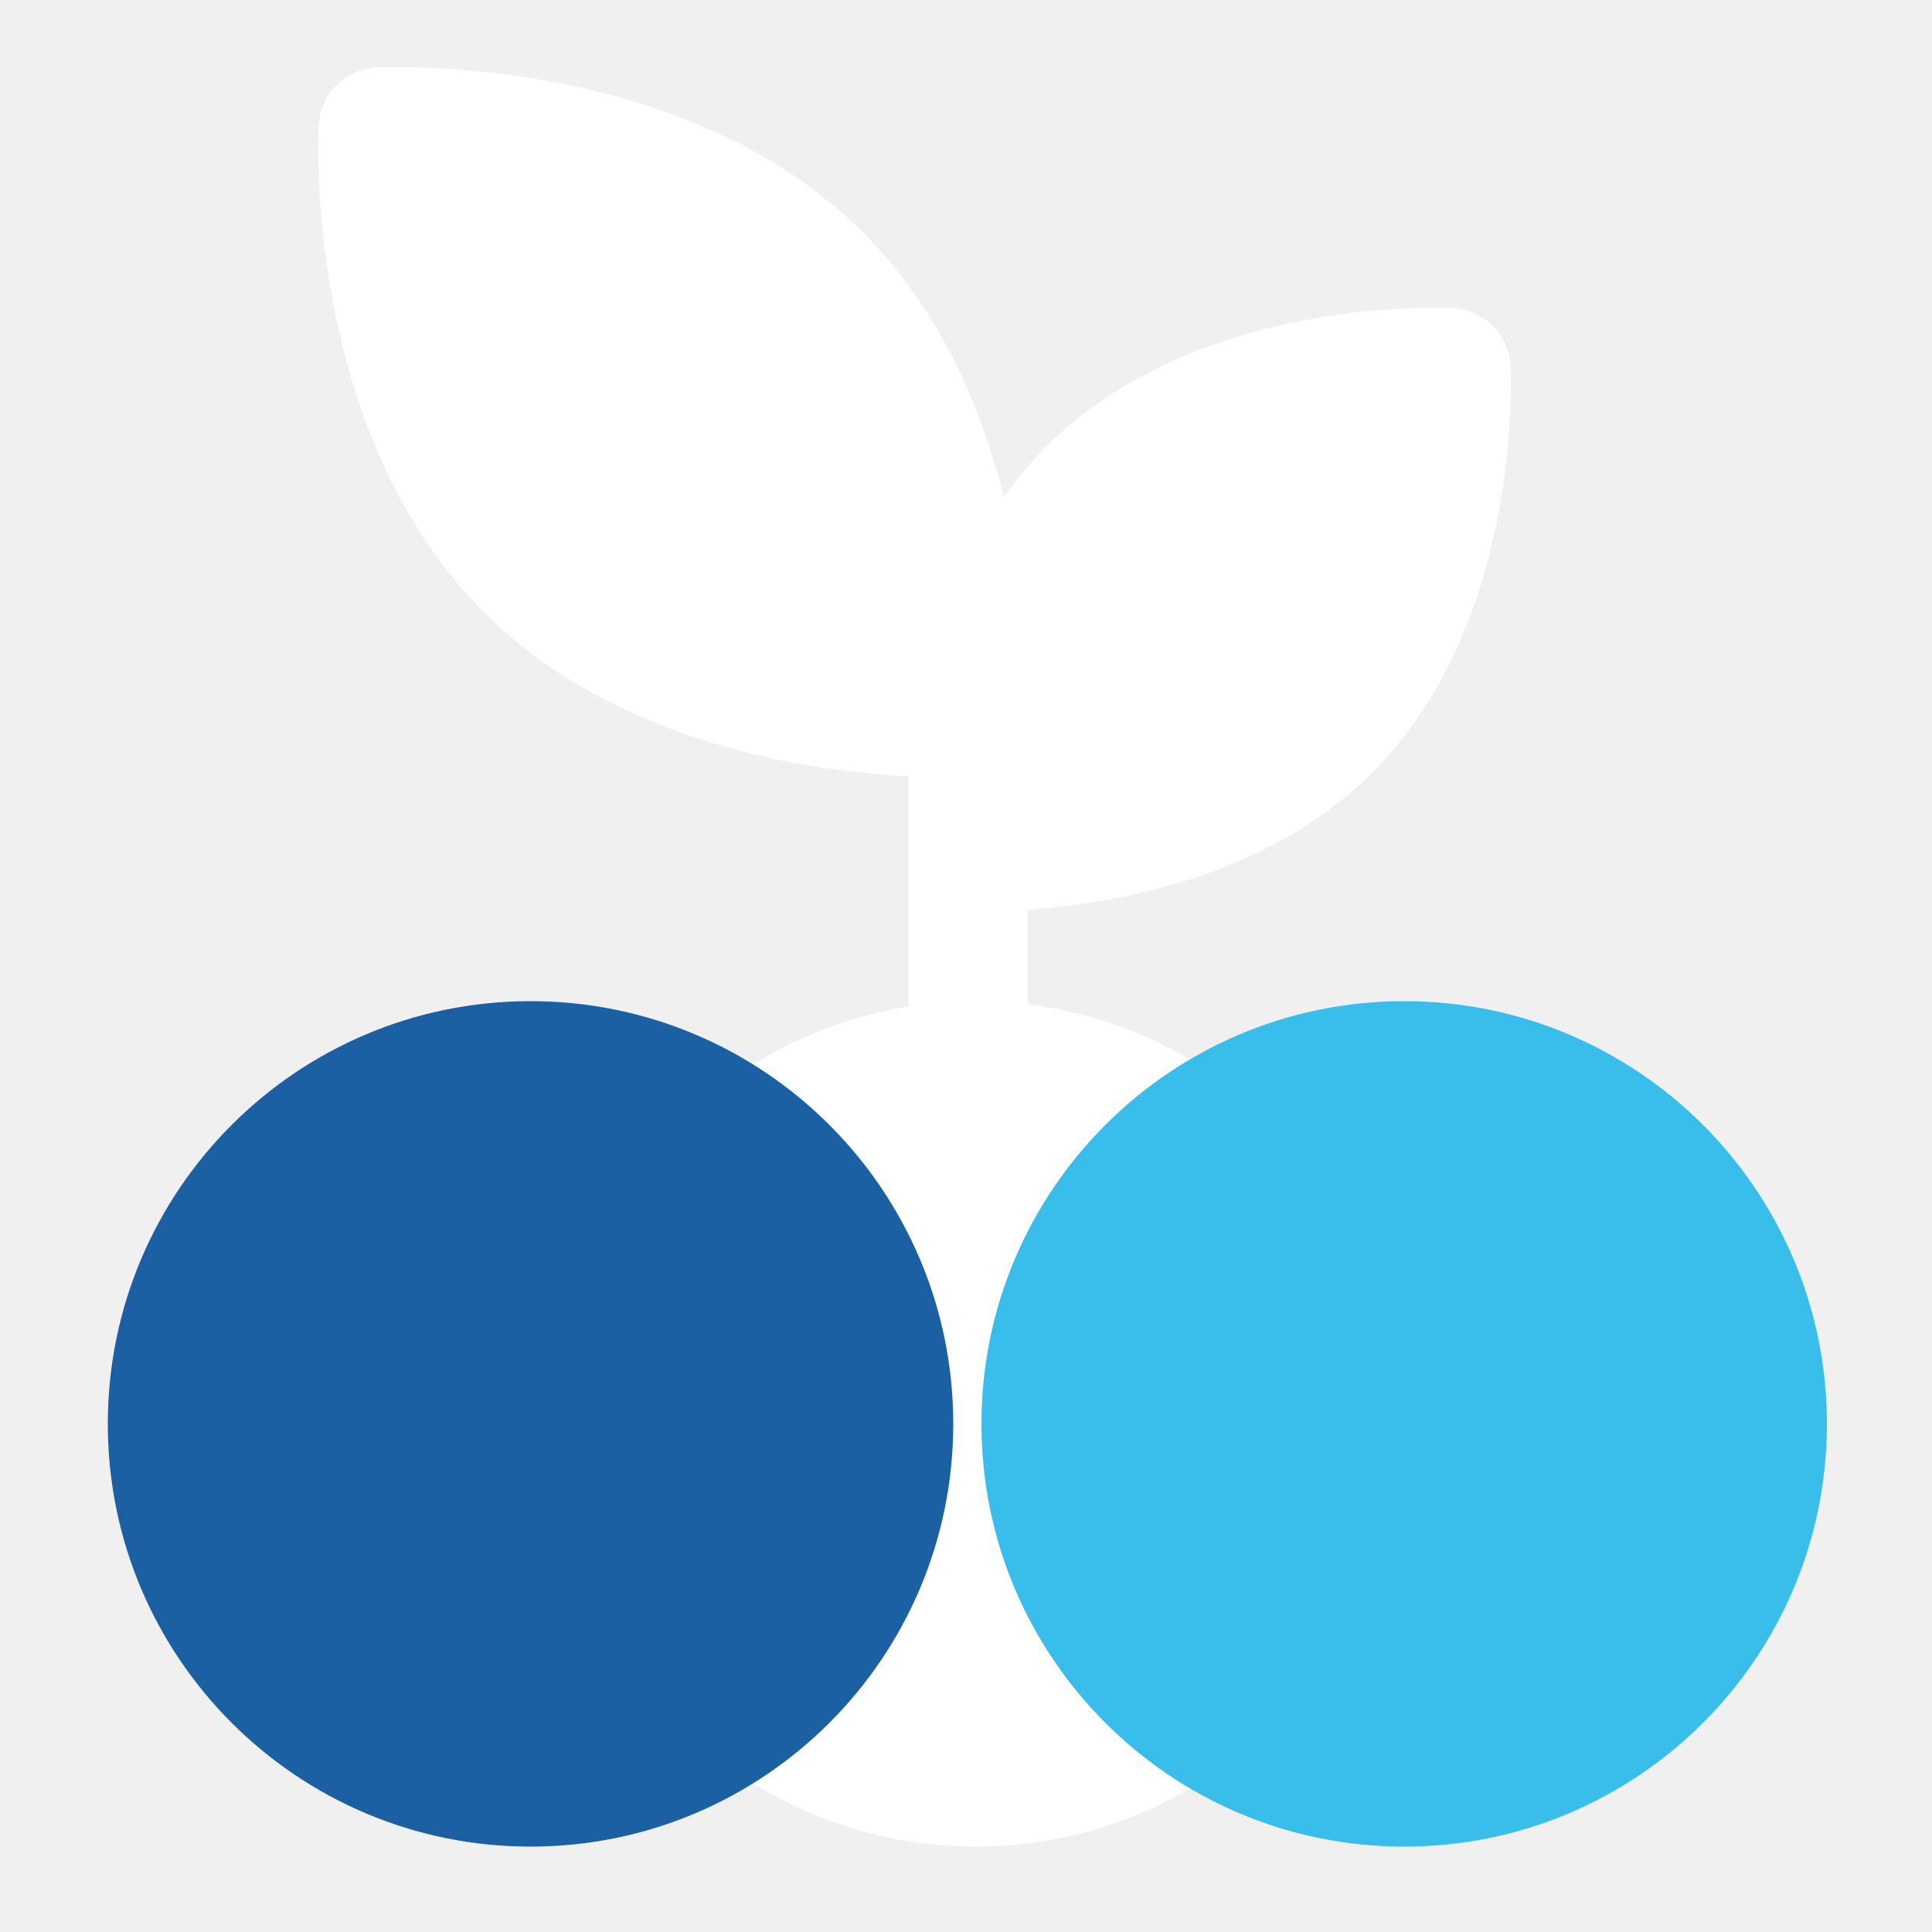
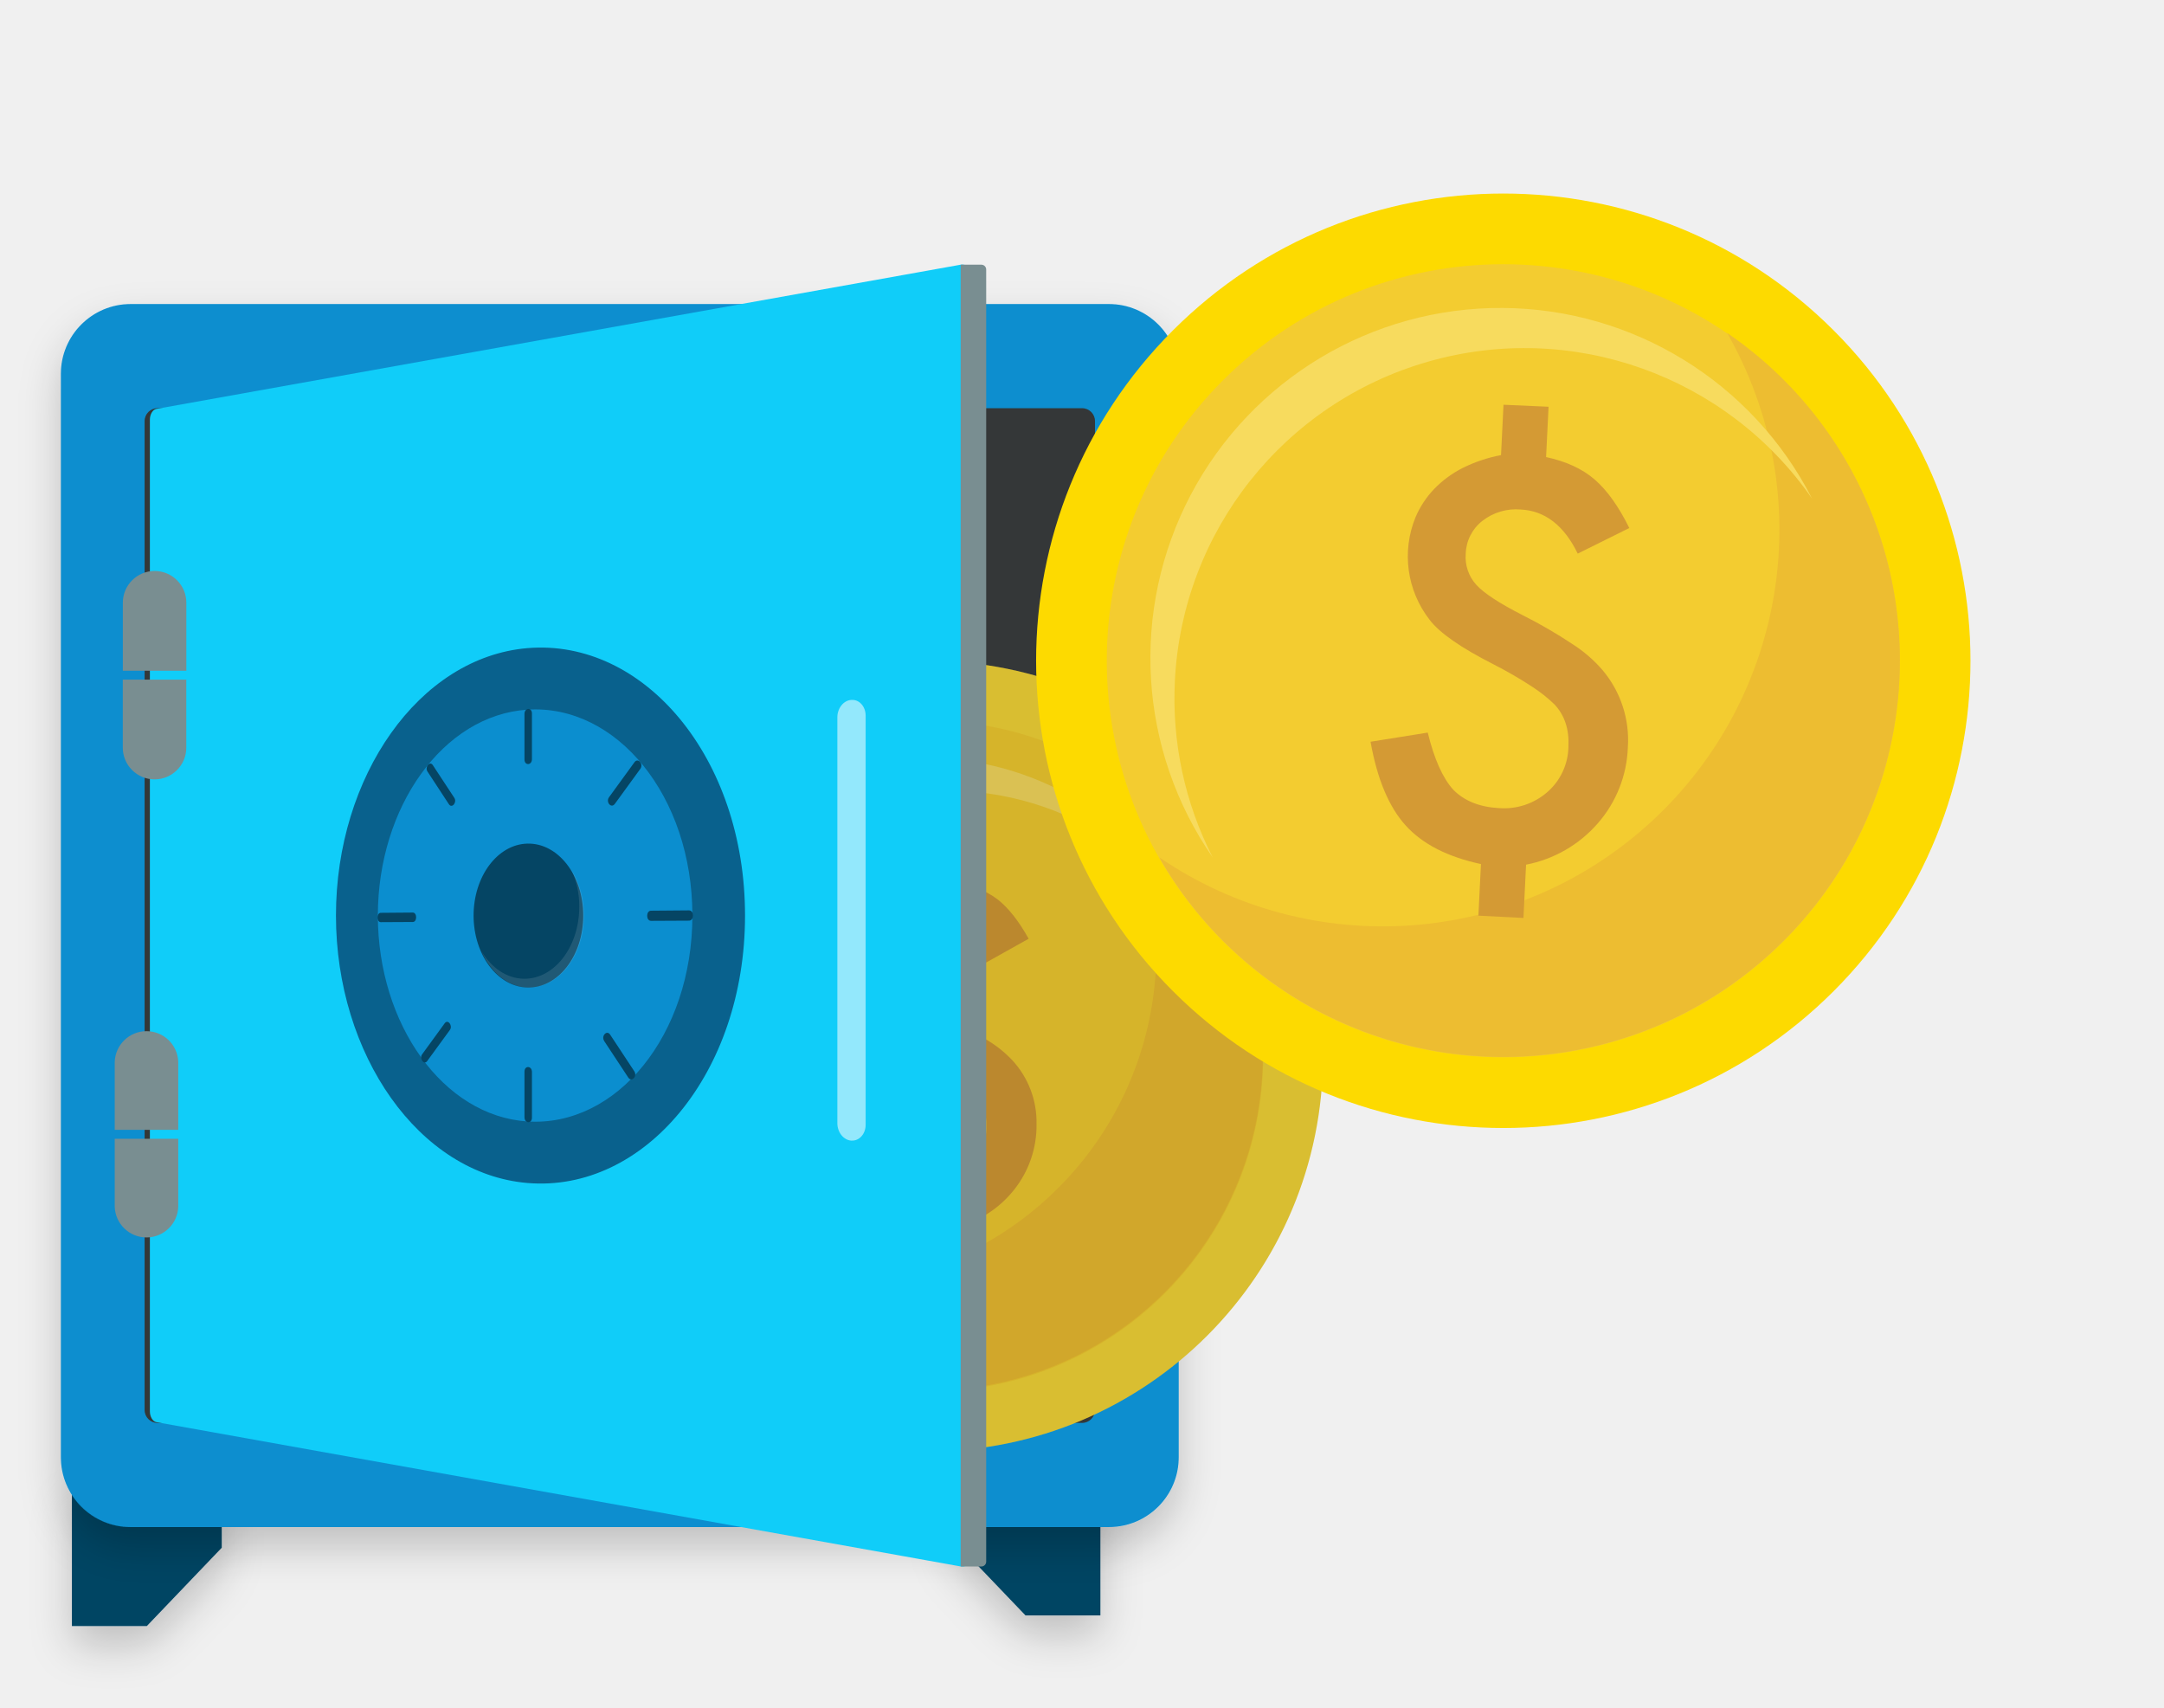
- <svg xmlns="http://www.w3.org/2000/svg" version="1.1" x="0px" y="0px" viewBox="0 0 500 500" style="enable-background:new 0 0 500 500;" xml:space="preserve">
-   <style type="text/css">
- 	.st0{fill:#FFFFFF;}
- 	.st1{fill:#39BEEC;}
- 	.st2{fill:#1B60A3;}
- </style>
-   <g id="Layer_3">
- </g>
-   <g id="Layer_4_1_">
- </g>
-   <g id="Layer_2">
-     <path class="st0" d="M266,330.6v-95.2c22.1-1.5,61.8-8.1,89.1-35.4C394.1,161,391,97.2,390.9,94.5c-0.4-7.9-6.8-14.2-14.7-14.7   c-2.7-0.2-66.5-3.2-105.4,35.7c-4.1,4.1-7.8,8.6-11,13.2c-5.7-22.9-16.4-48.5-36.4-68.5c-46.5-46.5-123-42.8-126.2-42.7   c-7.9,0.4-14.2,6.8-14.7,14.7c-0.2,3.2-3.8,79.7,42.7,126.2c34.1,34.1,84.2,41.2,109.9,42.5v129.7c5.1-0.6,10.3-0.9,15.5-0.9   C255.7,329.8,260.9,330.1,266,330.6L266,330.6z" />
-   </g>
-   <g id="Layer_1">
-     <circle class="st0" cx="252.5" cy="368.5" r="109.4" />
-     <circle class="st1" cx="363.4" cy="368.5" r="109.4" />
-     <circle class="st2" cx="137.3" cy="368.5" r="109.4" />
+ <svg xmlns="http://www.w3.org/2000/svg" width="639.926" height="504.803" viewBox="0 0 639.926 504.803">
+   <defs>
+     <filter id="Path_1144" x="3.261" y="426.601" width="80.314" height="78.202" filterUnits="userSpaceOnUse">
+       <feOffset dy="6" input="SourceAlpha" />
+       <feGaussianBlur stdDeviation="6" result="blur" />
+       <feFlood flood-opacity="0.2" />
+       <feComposite operator="in" in2="blur" />
+       <feComposite in="SourceGraphic" />
+     </filter>
+     <filter id="Path_1145" x="263.088" y="423.447" width="80.314" height="78.202" filterUnits="userSpaceOnUse">
+       <feOffset dy="6" input="SourceAlpha" />
+       <feGaussianBlur stdDeviation="6" result="blur-2" />
+       <feFlood flood-opacity="0.2" />
+       <feComposite operator="in" in2="blur-2" />
+       <feComposite in="SourceGraphic" />
+     </filter>
+     <filter id="Rectangle_258" x="0" y="77.904" width="366.565" height="397.628" filterUnits="userSpaceOnUse">
+       <feOffset dy="6" input="SourceAlpha" />
+       <feGaussianBlur stdDeviation="6" result="blur-3" />
+       <feFlood flood-opacity="0.2" />
+       <feComposite operator="in" in2="blur-3" />
+       <feComposite in="SourceGraphic" />
+     </filter>
+   </defs>
+   <g id="Layer_2" data-name="Layer 2" transform="translate(18 102.56)">
+     <g id="Layer_3" data-name="Layer 3" transform="translate(0 -102.56)">
+       <g transform="matrix(1, 0, 0, 1, -18, 0)" filter="url(#Path_1144)">
+         <path id="Path_1144-2" data-name="Path 1144" d="M26.727,547.222H4.57v-42.2H48.884v19.039Z" transform="translate(16.69 -66.42)" fill="#054564" />
+       </g>
+       <g transform="matrix(1, 0, 0, 1, -18, 0)" filter="url(#Path_1145)">
+         <path id="Path_1145-2" data-name="Path 1145" d="M390.837,542.8h22.157V500.6H368.68v19.039Z" transform="translate(-87.59 -65.15)" fill="#054564" />
+       </g>
+       <g transform="matrix(1, 0, 0, 1, -18, 0)" filter="url(#Rectangle_258)">
+         <rect id="Rectangle_258-2" data-name="Rectangle 258" width="330.565" height="361.628" rx="20.63" transform="translate(18 89.9)" fill="#0b8ecf" />
+       </g>
+       <rect id="Rectangle_259" data-name="Rectangle 259" width="281.042" height="300.037" rx="3.82" transform="translate(24.762 120.695)" fill="#343738" />
+       <circle id="Ellipse_27" data-name="Ellipse 27" cx="116.894" cy="116.894" r="116.894" transform="translate(139.436 195.38)" fill="#f6d738" />
+       <circle id="Ellipse_28" data-name="Ellipse 28" cx="99.204" cy="99.204" r="99.204" transform="translate(157.126 213.07)" fill="#f3cc30" />
+       <path id="Path_1146" data-name="Path 1146" d="M377.6,209.34A99.189,99.189,0,0,1,242.07,347.328,99.189,99.189,0,1,0,377.6,209.34Z" transform="translate(-69.33 18.266)" fill="#edbd31" />
+       <path id="Path_1147" data-name="Path 1147" d="M241.945,301.673A87.565,87.565,0,0,1,398.935,248.3a87.579,87.579,0,1,0-145.352,97.049,87.186,87.186,0,0,1-11.639-43.672Z" transform="translate(-67.436 19.678)" fill="#f7db5e" />
+       <path id="Path_1148" data-name="Path 1148" d="M354.494,238.26v12.659a26.719,26.719,0,0,1,12.445,5q4.831,3.775,9.22,11.674l-12.574,7.029Q357.912,264.3,348.756,264.3a13.558,13.558,0,0,0-9.412,3.354,10.783,10.783,0,0,0-3.746,8.385,10.326,10.326,0,0,0,3.033,7.607q2.969,2.961,12,7.029a119.771,119.771,0,0,1,12.895,6.672,34.324,34.324,0,0,1,7.671,6.03,26.981,26.981,0,0,1,7.293,19.024,30.463,30.463,0,0,1-6.579,19.338,31.8,31.8,0,0,1-17.412,11.225v13.344H343.212V353.363q-12.645-2.069-19.267-8.706t-9.8-20.5l14.172-2.969q2.9,9.8,7.093,13.994,4.389,4,11.674,4a16.477,16.477,0,0,0,11.867-4.581,15.464,15.464,0,0,0,4.7-11.667,13.751,13.751,0,0,0-3.932-10.254,36.221,36.221,0,0,0-5.9-4.224,100.756,100.756,0,0,0-9.99-5.124q-12.509-5.609-16.413-10.319a24.426,24.426,0,0,1-6.237-16.827,24.726,24.726,0,0,1,1.484-8.642,23.734,23.734,0,0,1,4.282-7.257,26.624,26.624,0,0,1,6.936-5.637,37.035,37.035,0,0,1,9.348-3.739V238.26Z" transform="translate(-89.972 9.983)" fill="#d49a34" />
+       <circle id="Ellipse_29" data-name="Ellipse 29" cx="116.894" cy="116.894" r="116.894" transform="translate(91.021 312.277) rotate(-45)" opacity="0.12" />
+       <circle id="Ellipse_30" data-name="Ellipse 30" cx="138.154" cy="138.154" r="138.154" transform="translate(231.165 195.38) rotate(-45)" fill="#fdda00" />
+       <circle id="Ellipse_31" data-name="Ellipse 31" cx="117.255" cy="117.255" r="117.255" transform="translate(260.721 195.38) rotate(-45)" fill="#f3cc30" />
+       <path id="Path_1149" data-name="Path 1149" d="M448.307,71.61A117.269,117.269,0,0,1,280.35,226.644,117.262,117.262,0,1,0,448.307,71.61Z" transform="translate(44.421 26.831)" fill="#edbd31" />
+       <path id="Path_1150" data-name="Path 1150" d="M283.768,170.991A103.514,103.514,0,0,1,472.19,117.056,103.514,103.514,0,1,0,294.971,223.188a103.047,103.047,0,0,1-11.2-52.2Z" transform="translate(45.658 30.362)" fill="#f7db5e" />
+       <path id="Path_1151" data-name="Path 1151" d="M425.4,103.589l-.731,14.884q8.91,1.9,14.4,6.664t10.209,14.309l-15.25,7.571q-6.089-12.516-16.914-13.044a16.142,16.142,0,0,0-11.305,3.383,12.733,12.733,0,0,0-4.9,9.675,12.178,12.178,0,0,0,3.139,9.228q3.329,3.674,13.748,8.992a140.569,140.569,0,0,1,14.837,8.626,40.675,40.675,0,0,1,8.714,7.564,32.056,32.056,0,0,1,7.5,22.881,35.993,35.993,0,0,1-8.89,22.448,37.482,37.482,0,0,1-21.21,12.219l-.771,15.757-13.322-.677.751-15.257q-14.8-3.173-22.252-11.4T372.76,202.644l16.914-2.706q2.862,11.732,7.564,16.914,4.946,4.973,13.531,5.413a19.436,19.436,0,0,0,14.269-4.736A18.143,18.143,0,0,0,431.276,204q.365-7.53-4.059-12.327a43.069,43.069,0,0,0-6.718-5.331,120.615,120.615,0,0,0-11.461-6.63q-14.445-7.347-18.815-13.132a30.506,30.506,0,0,1-4.154-30.344,27.921,27.921,0,0,1,5.48-8.315,31.675,31.675,0,0,1,8.511-6.258,43.86,43.86,0,0,1,11.285-3.775L412.075,103Z" transform="translate(14.532 16.678)" fill="#d49a34" />
+       <path id="Path_1152" data-name="Path 1152" d="M276.65,384.948,38.788,342.282c-1.049-.186-1.9-1.6-1.9-3.154V45.841c0-1.556.849-2.969,1.9-3.154L276.65.043c1.734-.307,3.147,1.063,3.147,3.076V381.872C279.8,383.913,278.384,385.255,276.65,384.948Z" transform="translate(-10.566 78.222)" fill="#10cdf9" />
+       <path id="Path_1153" data-name="Path 1153" d="M234.968,237.947c0,46.648-29.857,81.97-64.338,79.08-32.112-2.69-56.631-38.02-56.631-79.08s24.49-76.354,56.631-79.073C205.112,155.984,234.968,191.3,234.968,237.947Z" transform="translate(-32.65 32.767)" fill="#09618d" />
+       <path id="Path_1154" data-name="Path 1154" d="M224.37,245.287c0,35.359-22.443,62.575-48.767,60.884-24.976-1.613-44.243-28.829-44.243-60.884s19.267-59.271,44.243-60.877C201.927,182.719,224.37,209.935,224.37,245.287Z" transform="translate(-37.622 25.427)" fill="#0b8ecf" />
+       <path id="Path_1155" data-name="Path 1155" d="M203.456,261.211c0,11.96-7.457,21.486-16.491,21.279-8.87-.2-15.935-9.726-15.935-21.279s7.065-21.072,15.935-21.272C195.984,239.732,203.456,249.258,203.456,261.211Z" transform="translate(-48.984 9.503)" fill="#054564" />
+       <path id="Path_1156" data-name="Path 1156" d="M200.951,250.87a26.217,26.217,0,0,1,2.276,10.861c0,11.946-7.436,21.479-16.448,21.3-5.081-.1-9.562-3.275-12.459-8.121,2.74,6.272,7.85,10.583,13.8,10.7,9.041.2,16.5-9.327,16.5-21.286A25.525,25.525,0,0,0,200.951,250.87Z" transform="translate(-49.926 6.371)" fill="#fff" opacity="0.11" />
+       <path id="Path_1157" data-name="Path 1157" d="M194.325,347.5V333.977c0-1.862-2.205-1.97-2.205-.107v13.494C192.12,349.22,194.325,349.37,194.325,347.5Z" transform="translate(-55.024 -17.015)" fill="#054564" />
+       <path id="Path_1158" data-name="Path 1158" d="M194.325,198.981V185.466c0-1.862-2.205-1.727-2.205.136V199.1C192.12,200.951,194.325,200.851,194.325,198.981Z" transform="translate(-55.024 25.485)" fill="#054564" />
+       <path id="Path_1159" data-name="Path 1159" d="M132.194,271.35l9.462-.05c1.32,0,1.306-2.8,0-2.79l-9.462.078c-1.284,0-1.277,2.762,0,2.762Z" transform="translate(-37.586 1.319)" fill="#054564" />
+       <path id="Path_1160" data-name="Path 1160" d="M244.119,270.7l11.218-.057c1.57,0,1.563-3.054,0-3.04l-11.225.093c-1.527,0-1.52,3.011,0,3Z" transform="translate(-69.588 1.58)" fill="#054564" />
+       <path id="Path_1161" data-name="Path 1161" d="M151.077,325.4l6.715-9.205c.935-1.277-.578-3.283-1.513-2.005l-6.694,9.205C148.672,324.654,150.156,326.659,151.077,325.4Z" transform="translate(-42.76 -11.645)" fill="#054564" />
+       <path id="Path_1162" data-name="Path 1162" d="M228.707,218.391,236.263,208c1.056-1.427-.656-3.432-1.705-1.991l-7.528,10.354c-1.035,1.427.642,3.411,1.677,2Z" transform="translate(-64.93 19.362)" fill="#054564" />
+       <path id="Path_1163" data-name="Path 1163" d="M151.818,209.126l6.344,9.683c.885,1.342,2.476-.557,1.591-1.905l-6.365-9.683c-.871-1.32-2.44.585-1.57,1.905Z" transform="translate(-43.409 19.001)" fill="#054564" />
+       <path id="Path_1164" data-name="Path 1164" d="M225.025,320.743l7.136,10.818c.985,1.506,2.769-.357,1.777-1.862L226.8,318.874c-.97-1.477-2.726.392-1.755,1.87Z" transform="translate(-64.374 -12.951)" fill="#054564" />
+       <path id="Path_1165" data-name="Path 1165" d="M326,310.7h-.114c-2.276-.15-4.11-2.455-4.11-5.159v-120c0-2.7,1.834-5,4.11-5.145H326c2.284-.143,4.146,1.955,4.146,4.681V305.987C330.15,308.713,328.288,310.8,326,310.7Z" transform="translate(-92.16 26.56)" fill="#93e8fc" />
+       <path id="Path_1166" data-name="Path 1166" d="M372.88.06H379a1.427,1.427,0,0,1,1.427,1.427V383.559A1.427,1.427,0,0,1,379,384.986H372.88Z" transform="translate(-106.795 78.205)" fill="#798e91" />
+       <path id="Path_1167" data-name="Path 1167" d="M44.462,156.463v-20.1a9.391,9.391,0,0,0-18.782,0v20.1Z" transform="translate(-7.355 41.857)" fill="#798e91" />
+       <path id="Path_1168" data-name="Path 1168" d="M25.66,172v20.1a9.391,9.391,0,1,0,18.782,0V172Z" transform="translate(-7.349 28.96)" fill="#798e91" />
+       <path id="Path_1169" data-name="Path 1169" d="M41.109,346.814v-20.1a9.4,9.4,0,0,0-18.789,0v20.1Z" transform="translate(-6.393 -12.733)" fill="#798e91" />
+       <path id="Path_1170" data-name="Path 1170" d="M22.32,362.24v20.1a9.4,9.4,0,0,0,18.789,0v-20.1Z" transform="translate(-6.393 -25.526)" fill="#798e91" />
+     </g>
  </g>
</svg>
